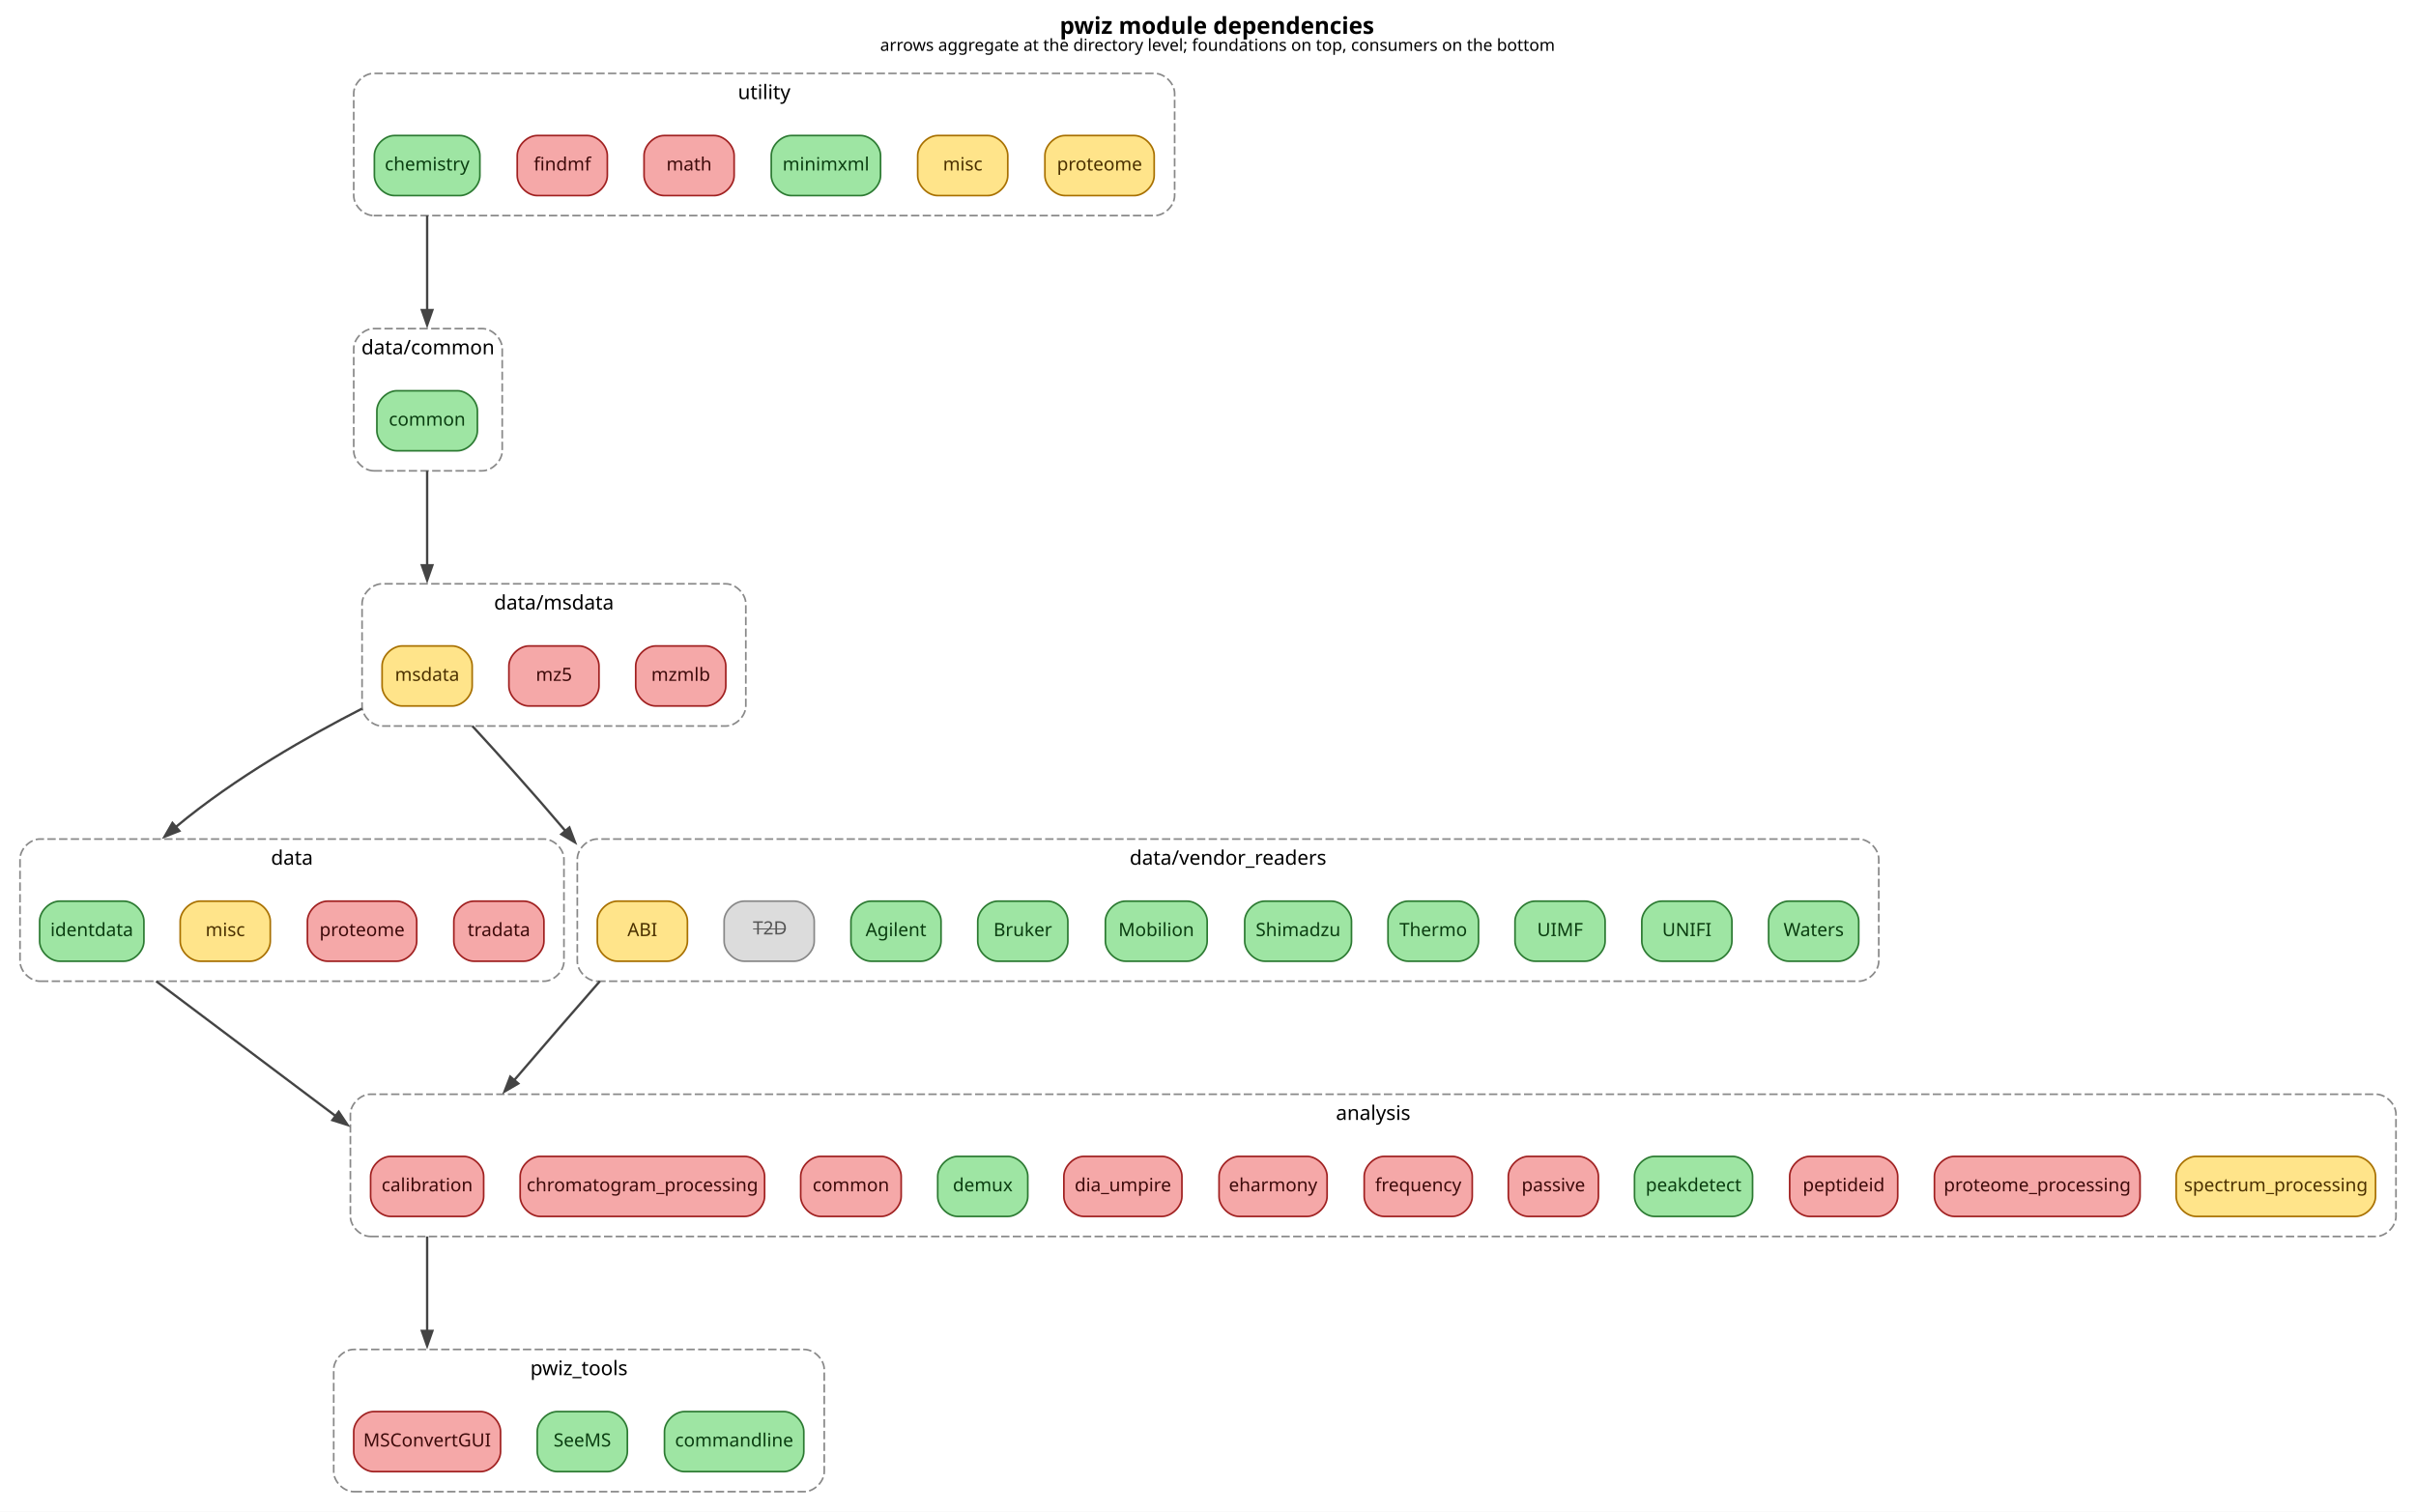
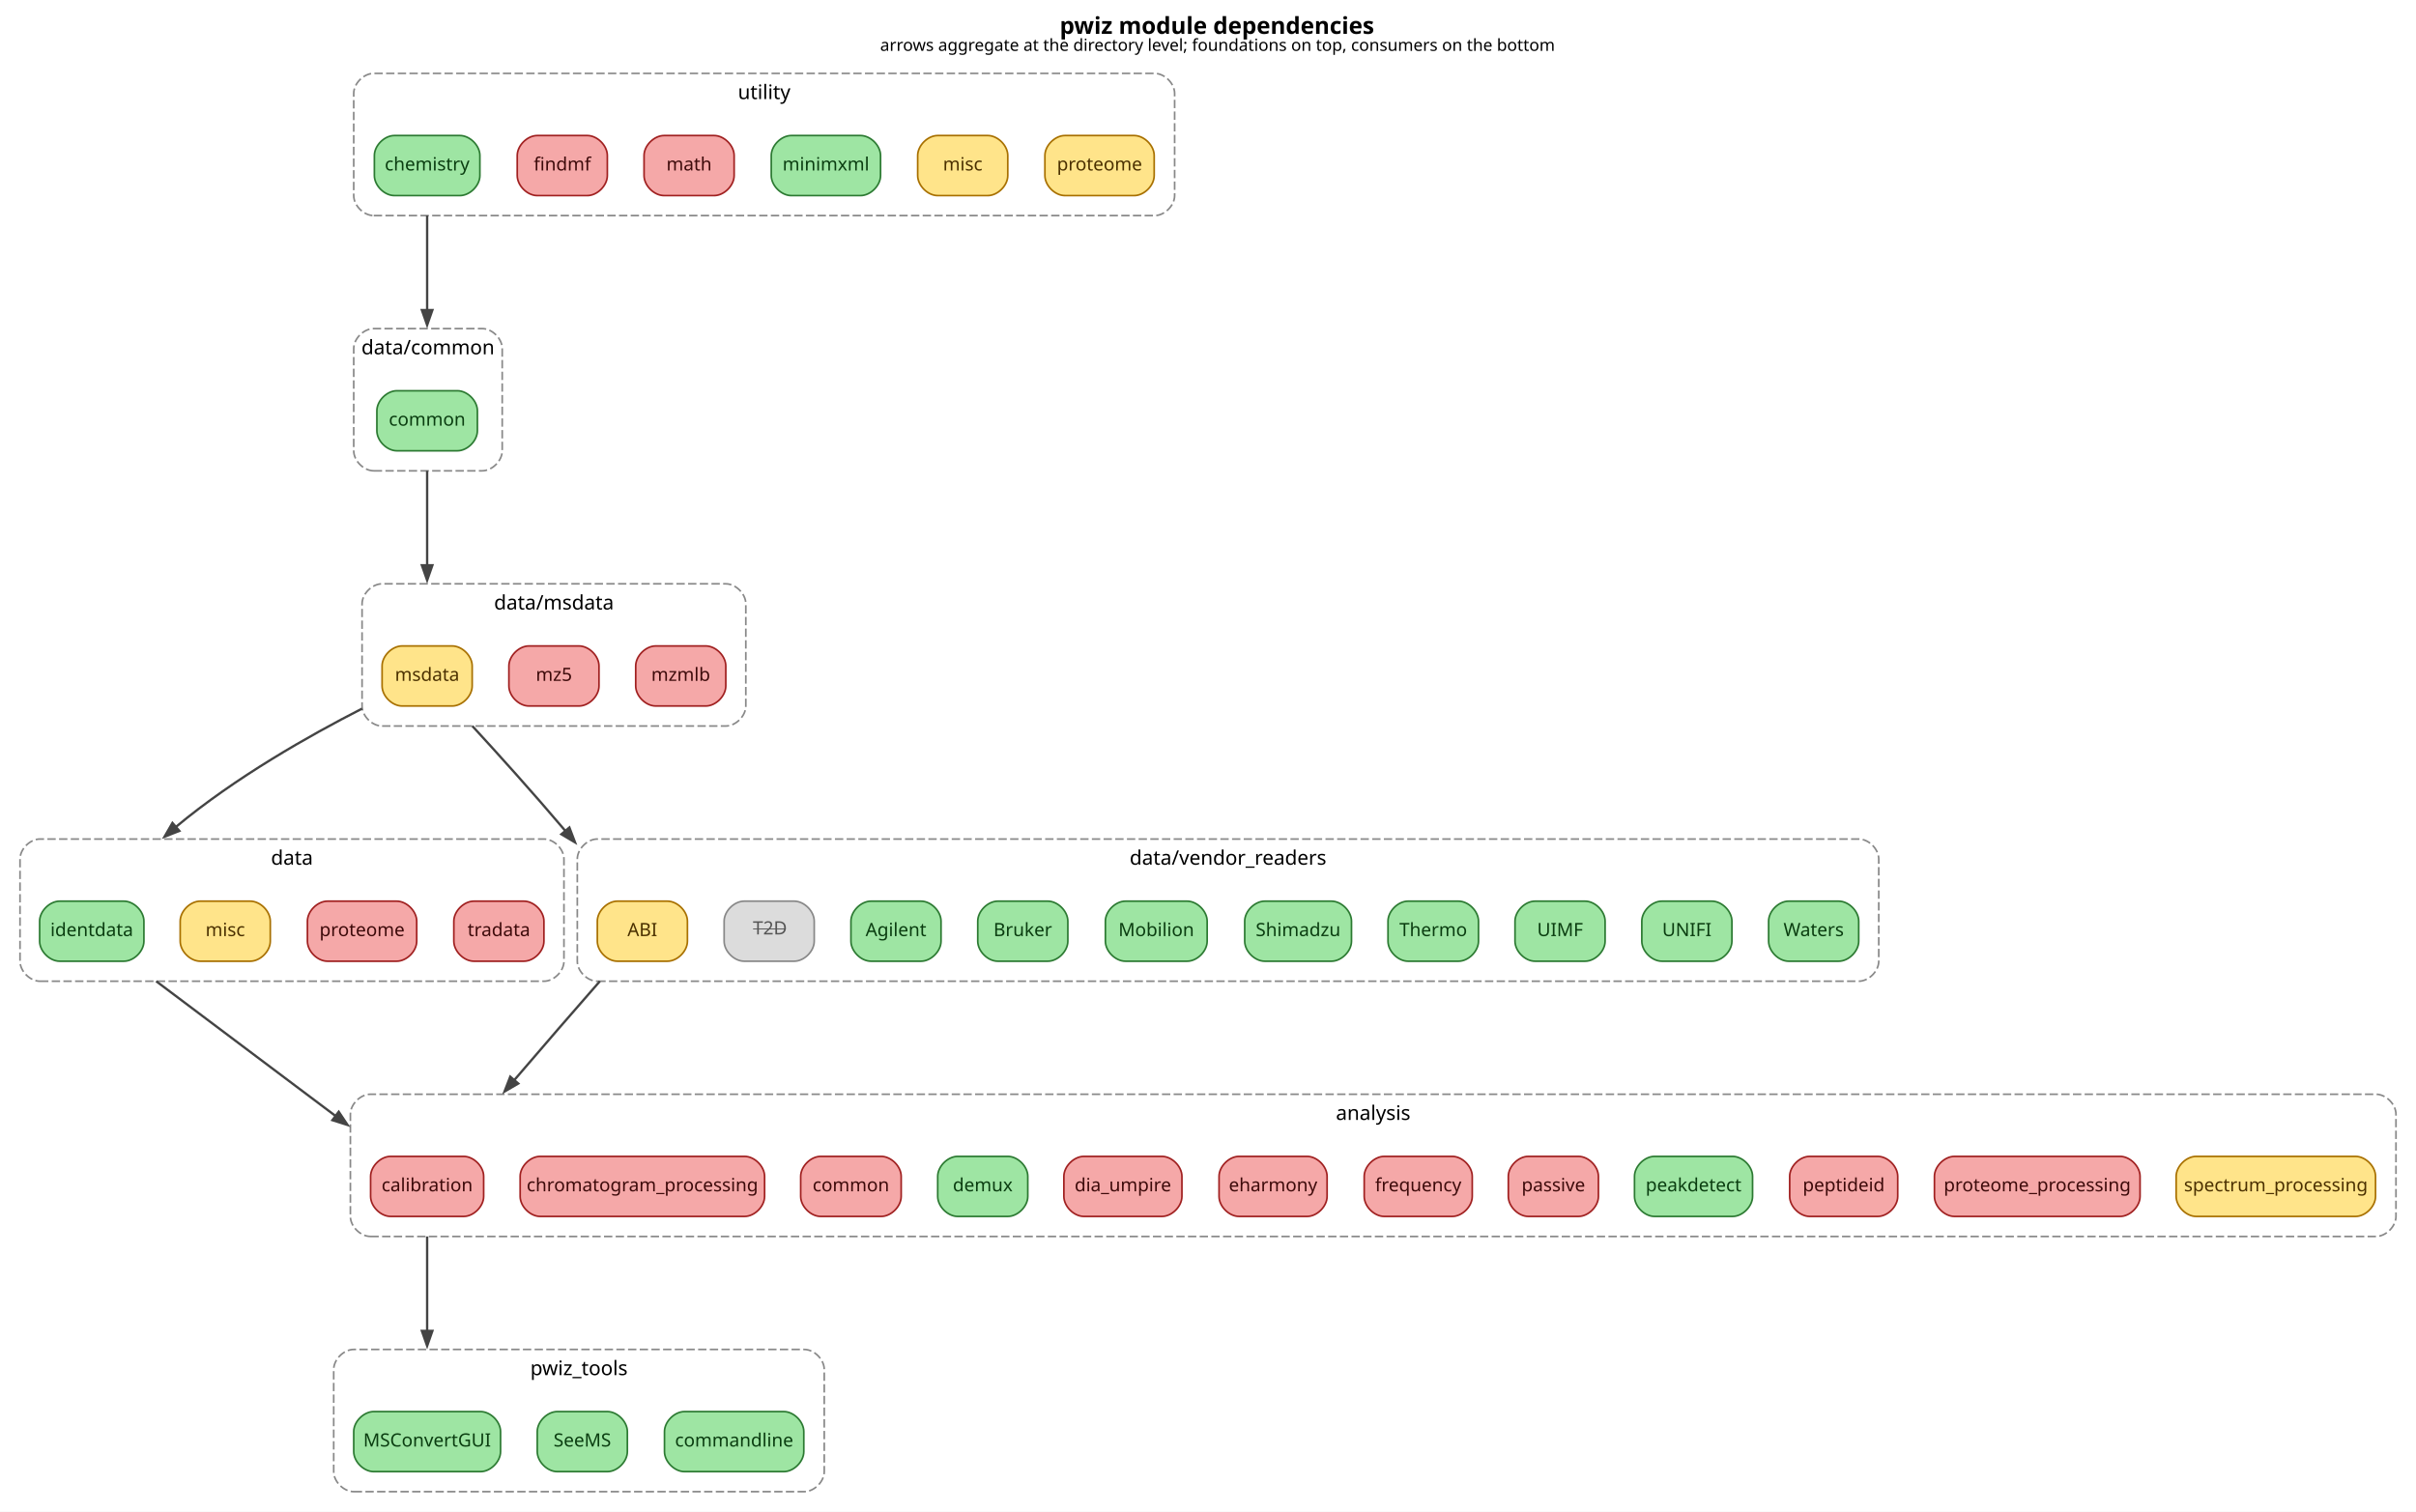
<svg xmlns="http://www.w3.org/2000/svg" width="1448pt" height="906pt" viewBox="0.00 0.00 1448.00 906.00">
  <g id="graph0" class="graph" transform="scale(1 1) rotate(0) translate(4 902.25)">
    <polygon fill="white" stroke="none" points="-4,4 -4,-902.25 1444,-902.25 1444,4 -4,4" />
    <text xml:space="preserve" text-anchor="start" x="631.12" y="-881.95" font-family="Segoe UI" font-weight="bold" font-size="14.00">pwiz module dependencies</text>
    <text xml:space="preserve" text-anchor="start" x="523.5" y="-871.75" font-family="Segoe UI" font-size="10.00">arrows aggregate at the directory level; foundations on top, consumers on the bottom</text>
    <g id="clust1" class="cluster">
      <path fill="none" stroke="#888888" stroke-dasharray="5,2" d="M218,-161C218,-161 1420,-161 1420,-161 1426,-161 1432,-167 1432,-173 1432,-173 1432,-234.25 1432,-234.25 1432,-240.25 1426,-246.25 1420,-246.25 1420,-246.25 218,-246.25 218,-246.25 212,-246.25 206,-240.25 206,-234.25 206,-234.25 206,-173 206,-173 206,-167 212,-161 218,-161" />
      <text xml:space="preserve" text-anchor="middle" x="819" y="-230.85" font-family="Segoe UI" font-size="12.00">analysis</text>
    </g>
    <g id="clust2" class="cluster">
      <path fill="none" stroke="#888888" stroke-dasharray="5,2" d="M20,-314C20,-314 322,-314 322,-314 328,-314 334,-320 334,-326 334,-326 334,-387.25 334,-387.25 334,-393.25 328,-399.25 322,-399.25 322,-399.25 20,-399.25 20,-399.25 14,-399.25 8,-393.25 8,-387.25 8,-387.25 8,-326 8,-326 8,-320 14,-314 20,-314" />
      <text xml:space="preserve" text-anchor="middle" x="171" y="-383.85" font-family="Segoe UI" font-size="12.00">data</text>
    </g>
    <g id="clust3" class="cluster">
      <path fill="none" stroke="#888888" stroke-dasharray="5,2" d="M220,-620C220,-620 285,-620 285,-620 291,-620 297,-626 297,-632 297,-632 297,-693.25 297,-693.25 297,-699.25 291,-705.25 285,-705.25 285,-705.25 220,-705.25 220,-705.25 214,-705.25 208,-699.25 208,-693.25 208,-693.25 208,-632 208,-632 208,-626 214,-620 220,-620" />
      <text xml:space="preserve" text-anchor="middle" x="252.5" y="-689.85" font-family="Segoe UI" font-size="12.00">data/common</text>
    </g>
    <g id="clust4" class="cluster">
      <path fill="none" stroke="#888888" stroke-dasharray="5,2" d="M225,-467C225,-467 431,-467 431,-467 437,-467 443,-473 443,-479 443,-479 443,-540.25 443,-540.25 443,-546.25 437,-552.25 431,-552.25 431,-552.25 225,-552.25 225,-552.25 219,-552.25 213,-546.25 213,-540.25 213,-540.25 213,-479 213,-479 213,-473 219,-467 225,-467" />
      <text xml:space="preserve" text-anchor="middle" x="328" y="-536.85" font-family="Segoe UI" font-size="12.00">data/msdata</text>
    </g>
    <g id="clust5" class="cluster">
      <path fill="none" stroke="#888888" stroke-dasharray="5,2" d="M354,-314C354,-314 1110,-314 1110,-314 1116,-314 1122,-320 1122,-326 1122,-326 1122,-387.25 1122,-387.25 1122,-393.25 1116,-399.25 1110,-399.25 1110,-399.25 354,-399.25 354,-399.25 348,-399.25 342,-393.25 342,-387.25 342,-387.25 342,-326 342,-326 342,-320 348,-314 354,-314" />
      <text xml:space="preserve" text-anchor="middle" x="732" y="-383.85" font-family="Segoe UI" font-size="12.00">data/vendor_readers</text>
    </g>
    <g id="clust6" class="cluster">
      <path fill="none" stroke="#888888" stroke-dasharray="5,2" d="M208,-8C208,-8 478,-8 478,-8 484,-8 490,-14 490,-20 490,-20 490,-81.25 490,-81.25 490,-87.25 484,-93.25 478,-93.25 478,-93.25 208,-93.25 208,-93.25 202,-93.25 196,-87.25 196,-81.25 196,-81.25 196,-20 196,-20 196,-14 202,-8 208,-8" />
      <text xml:space="preserve" text-anchor="middle" x="343" y="-77.85" font-family="Segoe UI" font-size="12.00">pwiz_tools</text>
    </g>
    <g id="clust7" class="cluster">
      <path fill="none" stroke="#888888" stroke-dasharray="5,2" d="M220,-773C220,-773 688,-773 688,-773 694,-773 700,-779 700,-785 700,-785 700,-846.25 700,-846.25 700,-852.25 694,-858.25 688,-858.25 688,-858.25 220,-858.25 220,-858.25 214,-858.25 208,-852.25 208,-846.25 208,-846.25 208,-785 208,-785 208,-779 214,-773 220,-773" />
      <text xml:space="preserve" text-anchor="middle" x="454" y="-842.85" font-family="Segoe UI" font-size="12.00">utility</text>
    </g>
    <g id="node1" class="node">
      <path fill="#f5a8a8" stroke="#a02020" d="M273.88,-209C273.88,-209 230.12,-209 230.12,-209 224.12,-209 218.12,-203 218.12,-197 218.12,-197 218.12,-185 218.12,-185 218.12,-179 224.12,-173 230.12,-173 230.12,-173 273.88,-173 273.88,-173 279.88,-173 285.88,-179 285.88,-185 285.88,-185 285.88,-197 285.88,-197 285.88,-203 279.88,-209 273.88,-209" />
      <text xml:space="preserve" text-anchor="middle" x="252" y="-188.05" font-family="Segoe UI" font-size="11.00" fill="#3d0a0a">calibration</text>
    </g>
    <g id="node31" class="node">
-       <path fill="#f5a8a8" stroke="#a02020" d="M284,-56C284,-56 220,-56 220,-56 214,-56 208,-50 208,-44 208,-44 208,-32 208,-32 208,-26 214,-20 220,-20 220,-20 284,-20 284,-20 290,-20 296,-26 296,-32 296,-32 296,-44 296,-44 296,-50 290,-56 284,-56" />
-       <text xml:space="preserve" text-anchor="middle" x="252" y="-35.05" font-family="Segoe UI" font-size="11.00" fill="#3d0a0a">MSConvertGUI</text>
+       <path fill="#9ee5a3" stroke="#2c7a32" d="M284,-56C284,-56 220,-56 220,-56 214,-56 208,-50 208,-44 208,-44 208,-32 208,-32 208,-26 214,-20 220,-20 220,-20 284,-20 284,-20 290,-20 296,-26 296,-32 296,-32 296,-44 296,-44 296,-50 290,-56 284,-56" />
+       <text xml:space="preserve" text-anchor="middle" x="252" y="-35.05" font-family="Segoe UI" font-size="11.00" fill="#0a3d10">MSConvertGUI</text>
    </g>
    <g id="edge7" class="edge">
      <path fill="none" stroke="#444444" stroke-width="1.4" d="M252,-161C252,-144.86 252,-124.06 252,-104.23" />
      <polygon fill="#444444" stroke="#444444" stroke-width="1.4" points="255.15,-104.37 252,-95.37 248.85,-104.37 255.15,-104.37" />
    </g>
    <g id="node2" class="node">
      <path fill="#f5a8a8" stroke="#a02020" d="M442.25,-209C442.25,-209 319.75,-209 319.75,-209 313.75,-209 307.75,-203 307.75,-197 307.75,-197 307.75,-185 307.75,-185 307.75,-179 313.75,-173 319.75,-173 319.75,-173 442.25,-173 442.25,-173 448.25,-173 454.25,-179 454.25,-185 454.25,-185 454.25,-197 454.25,-197 454.25,-203 448.25,-209 442.25,-209" />
      <text xml:space="preserve" text-anchor="middle" x="381" y="-188.05" font-family="Segoe UI" font-size="11.00" fill="#3d0a0a">chromatogram_processing</text>
    </g>
    <g id="node3" class="node">
      <path fill="#f5a8a8" stroke="#a02020" d="M524.12,-209C524.12,-209 487.88,-209 487.88,-209 481.88,-209 475.88,-203 475.88,-197 475.88,-197 475.88,-185 475.88,-185 475.88,-179 481.88,-173 487.88,-173 487.88,-173 524.12,-173 524.12,-173 530.12,-173 536.12,-179 536.12,-185 536.12,-185 536.12,-197 536.12,-197 536.12,-203 530.12,-209 524.12,-209" />
      <text xml:space="preserve" text-anchor="middle" x="506" y="-188.05" font-family="Segoe UI" font-size="11.00" fill="#3d0a0a">common</text>
    </g>
    <g id="node4" class="node">
      <path fill="#9ee5a3" stroke="#2c7a32" d="M600,-209C600,-209 570,-209 570,-209 564,-209 558,-203 558,-197 558,-197 558,-185 558,-185 558,-179 564,-173 570,-173 570,-173 600,-173 600,-173 606,-173 612,-179 612,-185 612,-185 612,-197 612,-197 612,-203 606,-209 600,-209" />
      <text xml:space="preserve" text-anchor="middle" x="585" y="-188.05" font-family="Segoe UI" font-size="11.00" fill="#0a3d10">demux</text>
    </g>
    <g id="node5" class="node">
      <path fill="#f5a8a8" stroke="#a02020" d="M692.38,-209C692.38,-209 645.62,-209 645.62,-209 639.62,-209 633.62,-203 633.62,-197 633.62,-197 633.62,-185 633.62,-185 633.62,-179 639.62,-173 645.62,-173 645.62,-173 692.38,-173 692.38,-173 698.38,-173 704.38,-179 704.38,-185 704.38,-185 704.38,-197 704.38,-197 704.38,-203 698.38,-209 692.38,-209" />
      <text xml:space="preserve" text-anchor="middle" x="669" y="-188.05" font-family="Segoe UI" font-size="11.00" fill="#3d0a0a">dia_umpire</text>
    </g>
    <g id="node6" class="node">
      <path fill="#f5a8a8" stroke="#a02020" d="M779.38,-209C779.38,-209 738.62,-209 738.62,-209 732.62,-209 726.62,-203 726.62,-197 726.62,-197 726.62,-185 726.62,-185 726.62,-179 732.62,-173 738.62,-173 738.62,-173 779.38,-173 779.38,-173 785.38,-173 791.38,-179 791.38,-185 791.38,-185 791.38,-197 791.38,-197 791.38,-203 785.38,-209 779.38,-209" />
      <text xml:space="preserve" text-anchor="middle" x="759" y="-188.05" font-family="Segoe UI" font-size="11.00" fill="#3d0a0a">eharmony</text>
    </g>
    <g id="node7" class="node">
      <path fill="#f5a8a8" stroke="#a02020" d="M866.38,-209C866.38,-209 825.62,-209 825.62,-209 819.62,-209 813.62,-203 813.62,-197 813.62,-197 813.62,-185 813.62,-185 813.62,-179 819.62,-173 825.62,-173 825.62,-173 866.38,-173 866.38,-173 872.38,-173 878.38,-179 878.38,-185 878.38,-185 878.38,-197 878.38,-197 878.38,-203 872.38,-209 866.38,-209" />
      <text xml:space="preserve" text-anchor="middle" x="846" y="-188.05" font-family="Segoe UI" font-size="11.00" fill="#3d0a0a">frequency</text>
    </g>
    <g id="node8" class="node">
      <path fill="#f5a8a8" stroke="#a02020" d="M942,-209C942,-209 912,-209 912,-209 906,-209 900,-203 900,-197 900,-197 900,-185 900,-185 900,-179 906,-173 912,-173 912,-173 942,-173 942,-173 948,-173 954,-179 954,-185 954,-185 954,-197 954,-197 954,-203 948,-209 942,-209" />
      <text xml:space="preserve" text-anchor="middle" x="927" y="-188.05" font-family="Segoe UI" font-size="11.00" fill="#3d0a0a">passive</text>
    </g>
    <g id="node9" class="node">
      <path fill="#9ee5a3" stroke="#2c7a32" d="M1034.38,-209C1034.38,-209 987.62,-209 987.62,-209 981.62,-209 975.62,-203 975.62,-197 975.62,-197 975.62,-185 975.62,-185 975.62,-179 981.62,-173 987.62,-173 987.62,-173 1034.38,-173 1034.38,-173 1040.38,-173 1046.38,-179 1046.38,-185 1046.38,-185 1046.38,-197 1046.38,-197 1046.38,-203 1040.38,-209 1034.38,-209" />
      <text xml:space="preserve" text-anchor="middle" x="1011" y="-188.05" font-family="Segoe UI" font-size="11.00" fill="#0a3d10">peakdetect</text>
    </g>
    <g id="node10" class="node">
      <path fill="#f5a8a8" stroke="#a02020" d="M1121.38,-209C1121.38,-209 1080.62,-209 1080.62,-209 1074.62,-209 1068.62,-203 1068.62,-197 1068.62,-197 1068.62,-185 1068.62,-185 1068.62,-179 1074.62,-173 1080.62,-173 1080.62,-173 1121.38,-173 1121.38,-173 1127.38,-173 1133.38,-179 1133.38,-185 1133.38,-185 1133.38,-197 1133.38,-197 1133.38,-203 1127.38,-209 1121.38,-209" />
      <text xml:space="preserve" text-anchor="middle" x="1101" y="-188.05" font-family="Segoe UI" font-size="11.00" fill="#3d0a0a">peptideid</text>
    </g>
    <g id="node11" class="node">
      <path fill="#f5a8a8" stroke="#a02020" d="M1266.62,-209C1266.62,-209 1167.38,-209 1167.38,-209 1161.38,-209 1155.38,-203 1155.38,-197 1155.38,-197 1155.38,-185 1155.38,-185 1155.38,-179 1161.38,-173 1167.38,-173 1167.38,-173 1266.62,-173 1266.62,-173 1272.62,-173 1278.62,-179 1278.62,-185 1278.62,-185 1278.62,-197 1278.62,-197 1278.62,-203 1272.62,-209 1266.62,-209" />
      <text xml:space="preserve" text-anchor="middle" x="1217" y="-188.05" font-family="Segoe UI" font-size="11.00" fill="#3d0a0a">proteome_processing</text>
    </g>
    <g id="node12" class="node">
      <path fill="#ffe48a" stroke="#a87000" d="M1407.75,-209C1407.75,-209 1312.25,-209 1312.25,-209 1306.25,-209 1300.25,-203 1300.25,-197 1300.25,-197 1300.25,-185 1300.25,-185 1300.25,-179 1306.25,-173 1312.25,-173 1312.25,-173 1407.75,-173 1407.75,-173 1413.75,-173 1419.75,-179 1419.75,-185 1419.75,-185 1419.75,-197 1419.75,-197 1419.75,-203 1413.75,-209 1407.75,-209" />
      <text xml:space="preserve" text-anchor="middle" x="1360" y="-188.05" font-family="Segoe UI" font-size="11.00" fill="#4a3000">spectrum_processing</text>
    </g>
    <g id="node13" class="node">
      <path fill="#9ee5a3" stroke="#2c7a32" d="M70.25,-362C70.25,-362 31.75,-362 31.75,-362 25.75,-362 19.75,-356 19.75,-350 19.75,-350 19.75,-338 19.75,-338 19.75,-332 25.75,-326 31.75,-326 31.75,-326 70.25,-326 70.25,-326 76.25,-326 82.25,-332 82.25,-338 82.25,-338 82.25,-350 82.25,-350 82.25,-356 76.25,-362 70.25,-362" />
      <text xml:space="preserve" text-anchor="middle" x="51" y="-341.05" font-family="Segoe UI" font-size="11.00" fill="#0a3d10">identdata</text>
    </g>
    <g id="edge1" class="edge">
      <path fill="none" stroke="#444444" stroke-width="1.4" d="M89.6,-314C120.16,-291.05 163.22,-258.7 197.32,-233.07" />
      <polygon fill="#444444" stroke="#444444" stroke-width="1.4" points="199.01,-235.75 204.31,-227.83 195.22,-230.71 199.01,-235.75" />
    </g>
    <g id="node14" class="node">
      <path fill="#ffe48a" stroke="#a87000" d="M146,-362C146,-362 116,-362 116,-362 110,-362 104,-356 104,-350 104,-350 104,-338 104,-338 104,-332 110,-326 116,-326 116,-326 146,-326 146,-326 152,-326 158,-332 158,-338 158,-338 158,-350 158,-350 158,-356 152,-362 146,-362" />
      <text xml:space="preserve" text-anchor="middle" x="131" y="-341.05" font-family="Segoe UI" font-size="11.00" fill="#4a3000">misc</text>
    </g>
    <g id="node15" class="node">
      <path fill="#f5a8a8" stroke="#a02020" d="M233.75,-362C233.75,-362 192.25,-362 192.25,-362 186.25,-362 180.25,-356 180.25,-350 180.25,-350 180.25,-338 180.25,-338 180.25,-332 186.25,-326 192.25,-326 192.25,-326 233.75,-326 233.75,-326 239.75,-326 245.75,-332 245.75,-338 245.75,-338 245.75,-350 245.75,-350 245.75,-356 239.75,-362 233.75,-362" />
      <text xml:space="preserve" text-anchor="middle" x="213" y="-341.05" font-family="Segoe UI" font-size="11.00" fill="#3d0a0a">proteome</text>
    </g>
    <g id="node16" class="node">
      <path fill="#f5a8a8" stroke="#a02020" d="M310,-362C310,-362 280,-362 280,-362 274,-362 268,-356 268,-350 268,-350 268,-338 268,-338 268,-332 274,-326 280,-326 280,-326 310,-326 310,-326 316,-326 322,-332 322,-338 322,-338 322,-350 322,-350 322,-356 316,-362 310,-362" />
      <text xml:space="preserve" text-anchor="middle" x="295" y="-341.05" font-family="Segoe UI" font-size="11.00" fill="#3d0a0a">tradata</text>
    </g>
    <g id="node17" class="node">
      <path fill="#9ee5a3" stroke="#2c7a32" d="M270.12,-668C270.12,-668 233.88,-668 233.88,-668 227.88,-668 221.88,-662 221.88,-656 221.88,-656 221.88,-644 221.88,-644 221.88,-638 227.88,-632 233.88,-632 233.88,-632 270.12,-632 270.12,-632 276.12,-632 282.12,-638 282.12,-644 282.12,-644 282.12,-656 282.12,-656 282.12,-662 276.12,-668 270.12,-668" />
      <text xml:space="preserve" text-anchor="middle" x="252" y="-647.05" font-family="Segoe UI" font-size="11.00" fill="#0a3d10">common</text>
    </g>
    <g id="node18" class="node">
      <path fill="#ffe48a" stroke="#a87000" d="M267,-515C267,-515 237,-515 237,-515 231,-515 225,-509 225,-503 225,-503 225,-491 225,-491 225,-485 231,-479 237,-479 237,-479 267,-479 267,-479 273,-479 279,-485 279,-491 279,-491 279,-503 279,-503 279,-509 273,-515 267,-515" />
      <text xml:space="preserve" text-anchor="middle" x="252" y="-494.05" font-family="Segoe UI" font-size="11.00" fill="#4a3000">msdata</text>
    </g>
    <g id="edge5" class="edge">
      <path fill="none" stroke="#444444" stroke-width="1.4" d="M252,-620C252,-603.86 252,-583.06 252,-563.23" />
      <polygon fill="#444444" stroke="#444444" stroke-width="1.4" points="255.15,-563.37 252,-554.37 248.85,-563.37 255.15,-563.37" />
    </g>
    <g id="edge3" class="edge">
      <path fill="none" stroke="#444444" stroke-width="1.4" d="M213,-477.42C181.6,-461.39 136.99,-436.18 101.41,-406.5" />
      <polygon fill="#444444" stroke="#444444" stroke-width="1.4" points="103.48,-404.13 94.6,-400.63 99.36,-408.9 103.48,-404.13" />
    </g>
    <g id="node21" class="node">
      <path fill="#ffe48a" stroke="#a87000" d="M396,-362C396,-362 366,-362 366,-362 360,-362 354,-356 354,-350 354,-350 354,-338 354,-338 354,-332 360,-326 366,-326 366,-326 396,-326 396,-326 402,-326 408,-332 408,-338 408,-338 408,-350 408,-350 408,-356 402,-362 396,-362" />
      <text xml:space="preserve" text-anchor="middle" x="381" y="-341.05" font-family="Segoe UI" font-size="11.00" fill="#4a3000">ABI</text>
    </g>
    <g id="edge6" class="edge">
      <path fill="none" stroke="#444444" stroke-width="1.4" d="M279.09,-467C294.8,-449.94 315.23,-427.28 335.07,-403.87" />
      <polygon fill="#444444" stroke="#444444" stroke-width="1.4" points="337.26,-406.16 340.64,-397.25 332.44,-402.11 337.26,-406.16" />
    </g>
    <g id="node19" class="node">
      <path fill="#f5a8a8" stroke="#a02020" d="M343,-515C343,-515 313,-515 313,-515 307,-515 301,-509 301,-503 301,-503 301,-491 301,-491 301,-485 307,-479 313,-479 313,-479 343,-479 343,-479 349,-479 355,-485 355,-491 355,-491 355,-503 355,-503 355,-509 349,-515 343,-515" />
      <text xml:space="preserve" text-anchor="middle" x="328" y="-494.05" font-family="Segoe UI" font-size="11.00" fill="#3d0a0a">mz5</text>
    </g>
    <g id="node20" class="node">
      <path fill="#f5a8a8" stroke="#a02020" d="M419,-515C419,-515 389,-515 389,-515 383,-515 377,-509 377,-503 377,-503 377,-491 377,-491 377,-485 383,-479 389,-479 389,-479 419,-479 419,-479 425,-479 431,-485 431,-491 431,-491 431,-503 431,-503 431,-509 425,-515 419,-515" />
      <text xml:space="preserve" text-anchor="middle" x="404" y="-494.05" font-family="Segoe UI" font-size="11.00" fill="#3d0a0a">mzmlb</text>
    </g>
    <g id="edge2" class="edge">
      <path fill="none" stroke="#444444" stroke-width="1.4" d="M355.52,-314C340.78,-297.14 321.7,-275.2 304.07,-254.55" />
      <polygon fill="#444444" stroke="#444444" stroke-width="1.4" points="306.61,-252.67 298.37,-247.86 301.81,-256.76 306.61,-252.67" />
    </g>
    <g id="node22" class="node">
      <path fill="#dcdcdc" stroke="#888888" d="M472,-362C472,-362 442,-362 442,-362 436,-362 430,-356 430,-350 430,-350 430,-338 430,-338 430,-332 436,-326 442,-326 442,-326 472,-326 472,-326 478,-326 484,-332 484,-338 484,-338 484,-350 484,-350 484,-356 478,-362 472,-362" />
      <text xml:space="preserve" text-anchor="start" x="447.25" y="-342.05" font-family="Segoe UI" text-decoration="line-through" font-size="11.00" fill="#555555">T2D</text>
    </g>
    <g id="node23" class="node">
      <path fill="#9ee5a3" stroke="#2c7a32" d="M548,-362C548,-362 518,-362 518,-362 512,-362 506,-356 506,-350 506,-350 506,-338 506,-338 506,-332 512,-326 518,-326 518,-326 548,-326 548,-326 554,-326 560,-332 560,-338 560,-338 560,-350 560,-350 560,-356 554,-362 548,-362" />
      <text xml:space="preserve" text-anchor="middle" x="533" y="-341.05" font-family="Segoe UI" font-size="11.00" fill="#0a3d10">Agilent</text>
    </g>
    <g id="node24" class="node">
      <path fill="#9ee5a3" stroke="#2c7a32" d="M624,-362C624,-362 594,-362 594,-362 588,-362 582,-356 582,-350 582,-350 582,-338 582,-338 582,-332 588,-326 594,-326 594,-326 624,-326 624,-326 630,-326 636,-332 636,-338 636,-338 636,-350 636,-350 636,-356 630,-362 624,-362" />
      <text xml:space="preserve" text-anchor="middle" x="609" y="-341.05" font-family="Segoe UI" font-size="11.00" fill="#0a3d10">Bruker</text>
    </g>
    <g id="node25" class="node">
      <path fill="#9ee5a3" stroke="#2c7a32" d="M707.5,-362C707.5,-362 670.5,-362 670.5,-362 664.5,-362 658.5,-356 658.5,-350 658.5,-350 658.5,-338 658.5,-338 658.5,-332 664.5,-326 670.5,-326 670.5,-326 707.5,-326 707.5,-326 713.5,-326 719.5,-332 719.5,-338 719.5,-338 719.5,-350 719.5,-350 719.5,-356 713.5,-362 707.5,-362" />
      <text xml:space="preserve" text-anchor="middle" x="689" y="-341.05" font-family="Segoe UI" font-size="11.00" fill="#0a3d10">Mobilion</text>
    </g>
    <g id="node26" class="node">
      <path fill="#9ee5a3" stroke="#2c7a32" d="M794,-362C794,-362 754,-362 754,-362 748,-362 742,-356 742,-350 742,-350 742,-338 742,-338 742,-332 748,-326 754,-326 754,-326 794,-326 794,-326 800,-326 806,-332 806,-338 806,-338 806,-350 806,-350 806,-356 800,-362 794,-362" />
      <text xml:space="preserve" text-anchor="middle" x="774" y="-341.05" font-family="Segoe UI" font-size="11.00" fill="#0a3d10">Shimadzu</text>
    </g>
    <g id="node27" class="node">
      <path fill="#9ee5a3" stroke="#2c7a32" d="M870.12,-362C870.12,-362 839.88,-362 839.88,-362 833.88,-362 827.88,-356 827.88,-350 827.88,-350 827.88,-338 827.88,-338 827.88,-332 833.88,-326 839.88,-326 839.88,-326 870.12,-326 870.12,-326 876.12,-326 882.12,-332 882.12,-338 882.12,-338 882.12,-350 882.12,-350 882.12,-356 876.12,-362 870.12,-362" />
      <text xml:space="preserve" text-anchor="middle" x="855" y="-341.05" font-family="Segoe UI" font-size="11.00" fill="#0a3d10">Thermo</text>
    </g>
    <g id="node28" class="node">
      <path fill="#9ee5a3" stroke="#2c7a32" d="M946,-362C946,-362 916,-362 916,-362 910,-362 904,-356 904,-350 904,-350 904,-338 904,-338 904,-332 910,-326 916,-326 916,-326 946,-326 946,-326 952,-326 958,-332 958,-338 958,-338 958,-350 958,-350 958,-356 952,-362 946,-362" />
      <text xml:space="preserve" text-anchor="middle" x="931" y="-341.05" font-family="Segoe UI" font-size="11.00" fill="#0a3d10">UIMF</text>
    </g>
    <g id="node29" class="node">
      <path fill="#9ee5a3" stroke="#2c7a32" d="M1022,-362C1022,-362 992,-362 992,-362 986,-362 980,-356 980,-350 980,-350 980,-338 980,-338 980,-332 986,-326 992,-326 992,-326 1022,-326 1022,-326 1028,-326 1034,-332 1034,-338 1034,-338 1034,-350 1034,-350 1034,-356 1028,-362 1022,-362" />
      <text xml:space="preserve" text-anchor="middle" x="1007" y="-341.05" font-family="Segoe UI" font-size="11.00" fill="#0a3d10">UNIFI</text>
    </g>
    <g id="node30" class="node">
      <path fill="#9ee5a3" stroke="#2c7a32" d="M1098,-362C1098,-362 1068,-362 1068,-362 1062,-362 1056,-356 1056,-350 1056,-350 1056,-338 1056,-338 1056,-332 1062,-326 1068,-326 1068,-326 1098,-326 1098,-326 1104,-326 1110,-332 1110,-338 1110,-338 1110,-350 1110,-350 1110,-356 1104,-362 1098,-362" />
      <text xml:space="preserve" text-anchor="middle" x="1083" y="-341.05" font-family="Segoe UI" font-size="11.00" fill="#0a3d10">Waters</text>
    </g>
    <g id="node32" class="node">
      <path fill="#9ee5a3" stroke="#2c7a32" d="M360,-56C360,-56 330,-56 330,-56 324,-56 318,-50 318,-44 318,-44 318,-32 318,-32 318,-26 324,-20 330,-20 330,-20 360,-20 360,-20 366,-20 372,-26 372,-32 372,-32 372,-44 372,-44 372,-50 366,-56 360,-56" />
      <text xml:space="preserve" text-anchor="middle" x="345" y="-35.05" font-family="Segoe UI" font-size="11.00" fill="#0a3d10">SeeMS</text>
    </g>
    <g id="node33" class="node">
      <path fill="#9ee5a3" stroke="#2c7a32" d="M465.75,-56C465.75,-56 406.25,-56 406.25,-56 400.25,-56 394.25,-50 394.25,-44 394.25,-44 394.25,-32 394.25,-32 394.25,-26 400.25,-20 406.25,-20 406.25,-20 465.75,-20 465.75,-20 471.75,-20 477.75,-26 477.75,-32 477.75,-32 477.75,-44 477.75,-44 477.75,-50 471.75,-56 465.75,-56" />
      <text xml:space="preserve" text-anchor="middle" x="436" y="-35.05" font-family="Segoe UI" font-size="11.00" fill="#0a3d10">commandline</text>
    </g>
    <g id="node34" class="node">
      <path fill="#9ee5a3" stroke="#2c7a32" d="M271.62,-821C271.62,-821 232.38,-821 232.38,-821 226.38,-821 220.38,-815 220.38,-809 220.38,-809 220.38,-797 220.38,-797 220.38,-791 226.38,-785 232.38,-785 232.38,-785 271.62,-785 271.62,-785 277.62,-785 283.62,-791 283.62,-797 283.62,-797 283.62,-809 283.62,-809 283.62,-815 277.62,-821 271.62,-821" />
      <text xml:space="preserve" text-anchor="middle" x="252" y="-800.05" font-family="Segoe UI" font-size="11.00" fill="#0a3d10">chemistry</text>
    </g>
    <g id="edge4" class="edge">
      <path fill="none" stroke="#444444" stroke-width="1.4" d="M252,-773C252,-756.86 252,-736.06 252,-716.23" />
      <polygon fill="#444444" stroke="#444444" stroke-width="1.4" points="255.15,-716.37 252,-707.37 248.85,-716.37 255.15,-716.37" />
    </g>
    <g id="node35" class="node">
      <path fill="#f5a8a8" stroke="#a02020" d="M348,-821C348,-821 318,-821 318,-821 312,-821 306,-815 306,-809 306,-809 306,-797 306,-797 306,-791 312,-785 318,-785 318,-785 348,-785 348,-785 354,-785 360,-791 360,-797 360,-797 360,-809 360,-809 360,-815 354,-821 348,-821" />
      <text xml:space="preserve" text-anchor="middle" x="333" y="-800.05" font-family="Segoe UI" font-size="11.00" fill="#3d0a0a">findmf</text>
    </g>
    <g id="node36" class="node">
      <path fill="#f5a8a8" stroke="#a02020" d="M424,-821C424,-821 394,-821 394,-821 388,-821 382,-815 382,-809 382,-809 382,-797 382,-797 382,-791 388,-785 394,-785 394,-785 424,-785 424,-785 430,-785 436,-791 436,-797 436,-797 436,-809 436,-809 436,-815 430,-821 424,-821" />
      <text xml:space="preserve" text-anchor="middle" x="409" y="-800.05" font-family="Segoe UI" font-size="11.00" fill="#3d0a0a">math</text>
    </g>
    <g id="node37" class="node">
      <path fill="#9ee5a3" stroke="#2c7a32" d="M511.75,-821C511.75,-821 470.25,-821 470.25,-821 464.25,-821 458.25,-815 458.25,-809 458.25,-809 458.25,-797 458.25,-797 458.25,-791 464.25,-785 470.25,-785 470.25,-785 511.75,-785 511.75,-785 517.75,-785 523.75,-791 523.75,-797 523.75,-797 523.75,-809 523.75,-809 523.75,-815 517.75,-821 511.75,-821" />
      <text xml:space="preserve" text-anchor="middle" x="491" y="-800.05" font-family="Segoe UI" font-size="11.00" fill="#0a3d10">minimxml</text>
    </g>
    <g id="node38" class="node">
      <path fill="#ffe48a" stroke="#a87000" d="M588,-821C588,-821 558,-821 558,-821 552,-821 546,-815 546,-809 546,-809 546,-797 546,-797 546,-791 552,-785 558,-785 558,-785 588,-785 588,-785 594,-785 600,-791 600,-797 600,-797 600,-809 600,-809 600,-815 594,-821 588,-821" />
      <text xml:space="preserve" text-anchor="middle" x="573" y="-800.05" font-family="Segoe UI" font-size="11.00" fill="#4a3000">misc</text>
    </g>
    <g id="node39" class="node">
      <path fill="#ffe48a" stroke="#a87000" d="M675.75,-821C675.75,-821 634.25,-821 634.25,-821 628.25,-821 622.25,-815 622.25,-809 622.25,-809 622.25,-797 622.25,-797 622.25,-791 628.25,-785 634.25,-785 634.25,-785 675.75,-785 675.75,-785 681.75,-785 687.75,-791 687.75,-797 687.75,-797 687.75,-809 687.75,-809 687.75,-815 681.75,-821 675.75,-821" />
      <text xml:space="preserve" text-anchor="middle" x="655" y="-800.05" font-family="Segoe UI" font-size="11.00" fill="#4a3000">proteome</text>
    </g>
  </g>
</svg>
